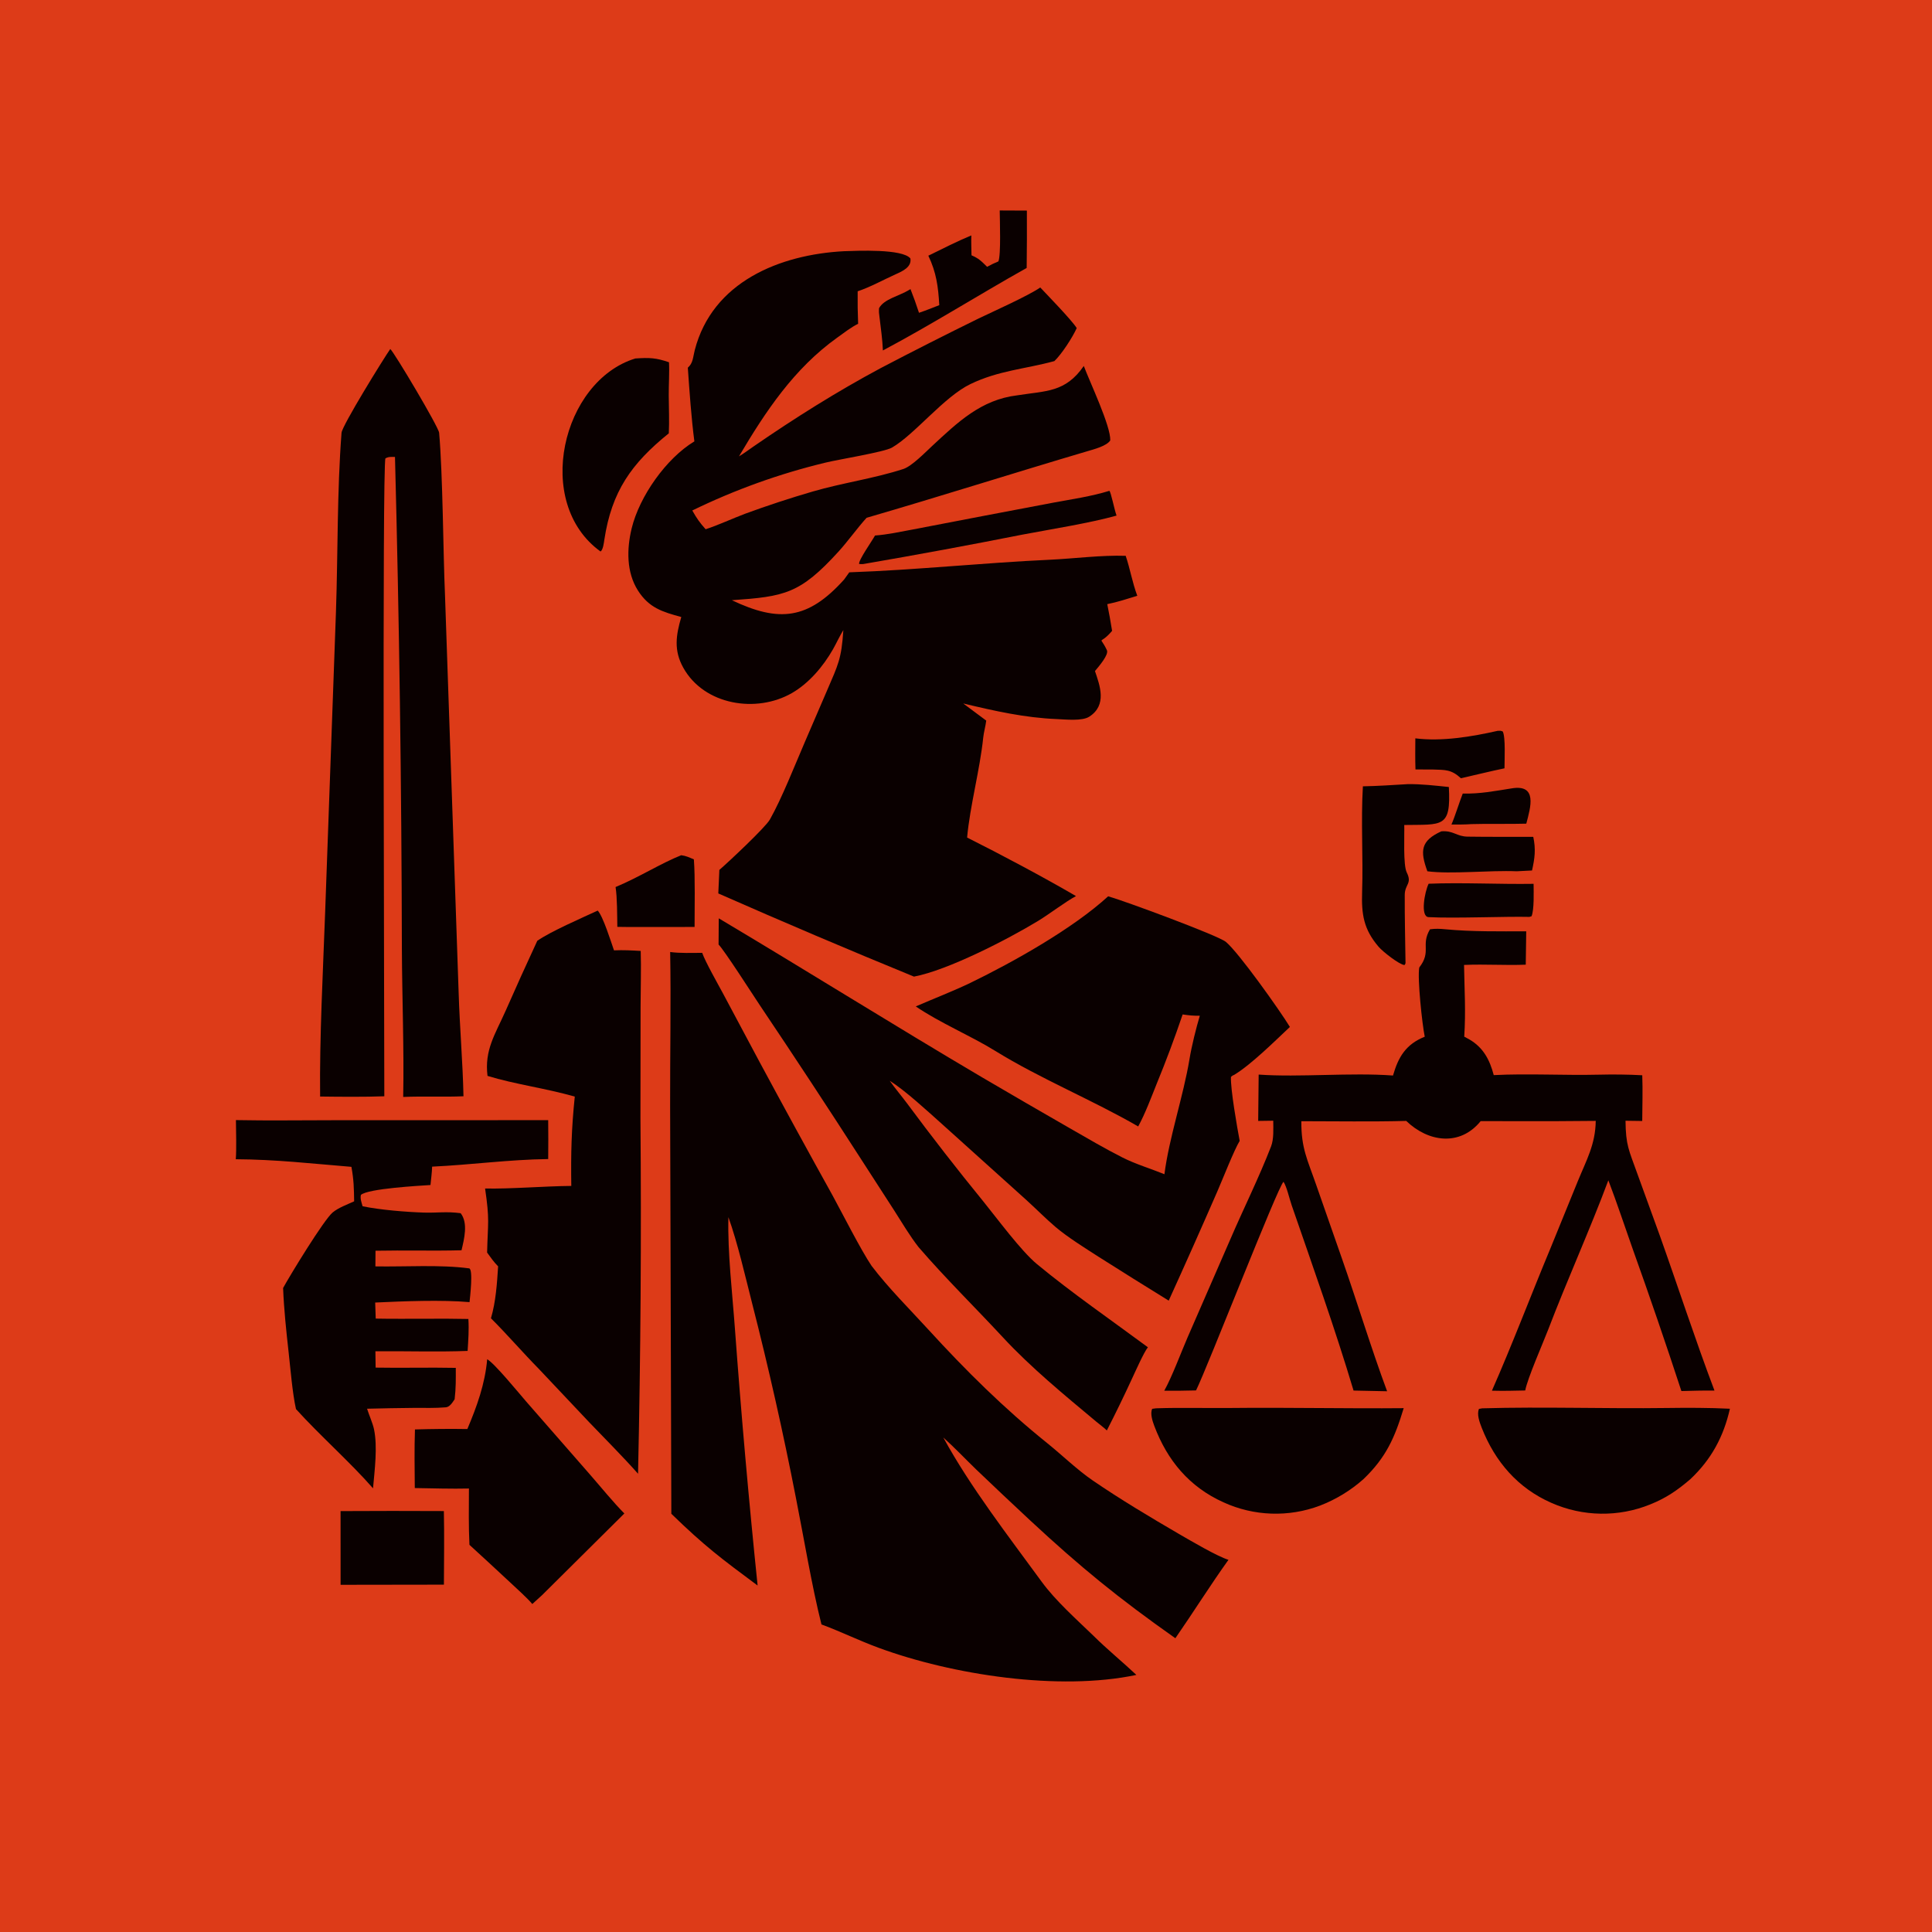
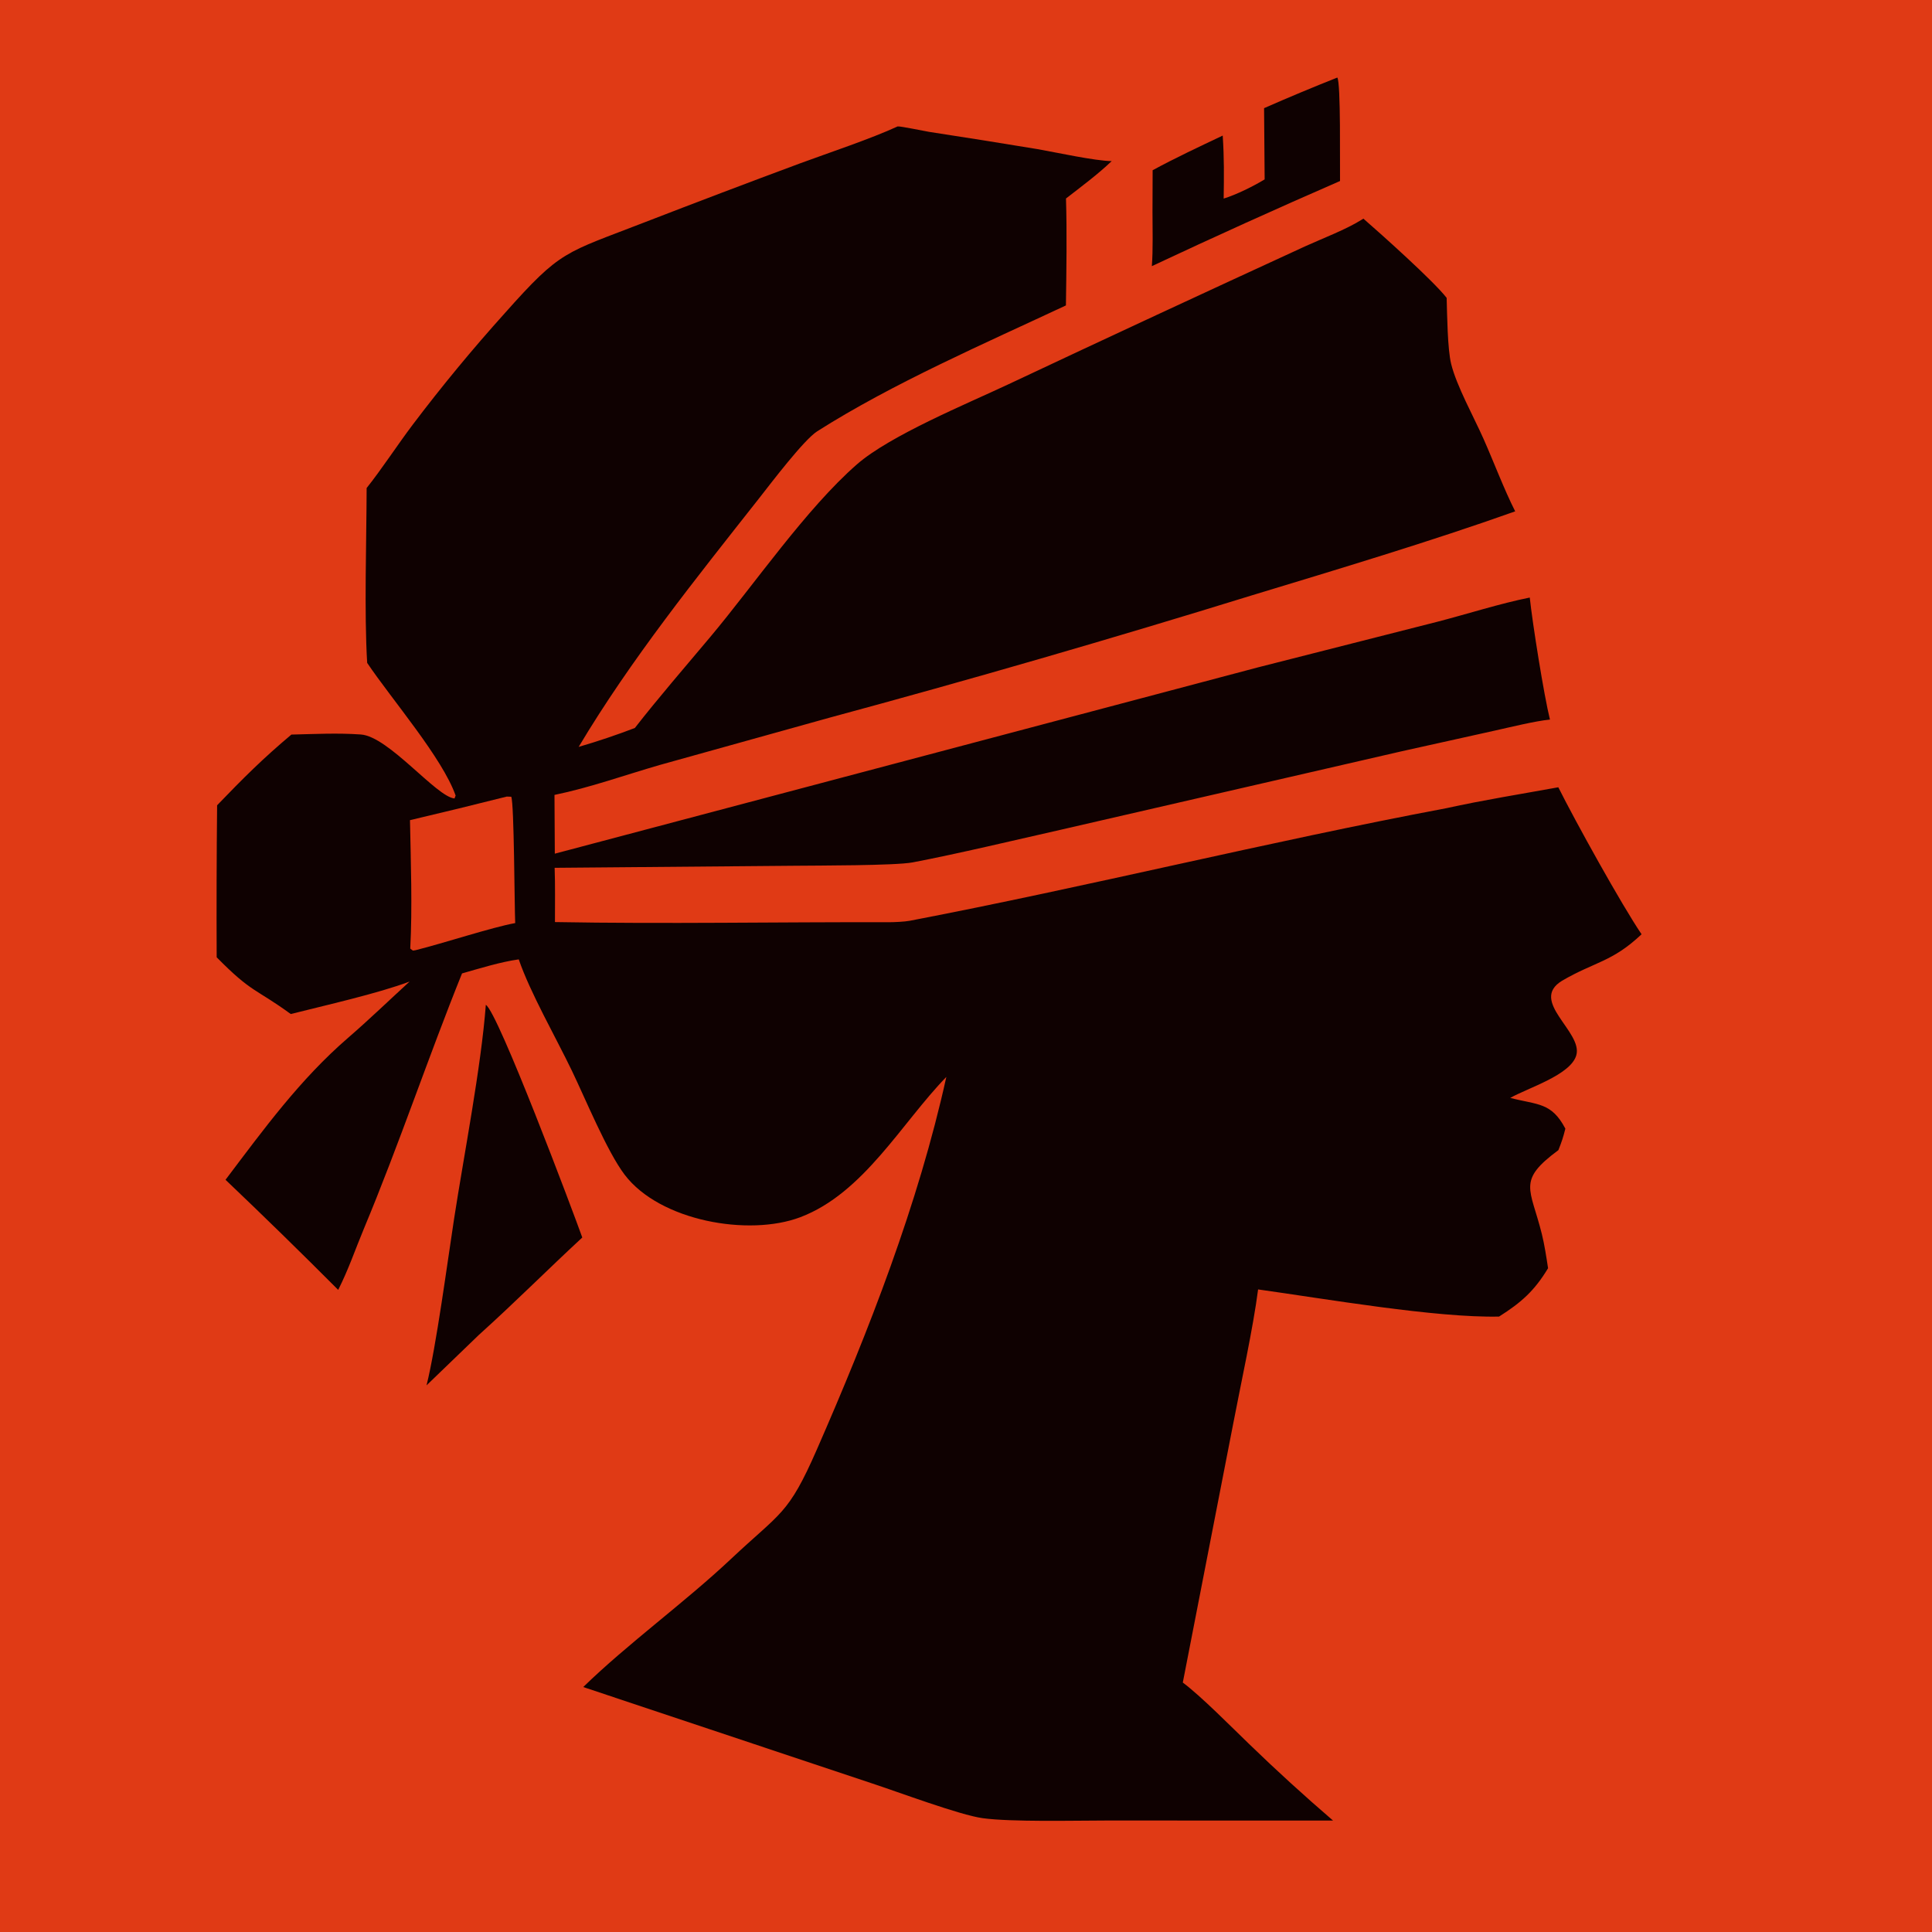
- <svg xmlns="http://www.w3.org/2000/svg" width="445" height="445" viewBox="0 0 445 445" fill="none">
-   <g clip-path="url(#clip0_35_426)">
-     <path d="M0 0H445V445H0V0Z" fill="#DD3B18" />
-     <path d="M194.417 57.858C197.477 57.758 207.837 57.271 209.691 59.525C210.024 61.508 207.904 62.451 206.323 63.163C203.471 64.445 200.498 66.114 197.546 67.095C197.514 69.591 197.55 72.087 197.654 74.581C196.093 75.326 194.261 76.751 192.829 77.775C182.9 84.881 176.324 94.762 170.21 105.114C171.317 104.458 172.543 103.538 173.622 102.795C183.038 96.306 192.766 90.189 202.865 84.781C210.324 80.877 217.833 77.071 225.392 73.364C228.801 71.724 236.8 68.154 239.606 66.219C241.293 68.01 246.891 73.773 248.004 75.566C247.024 77.746 244.561 81.533 242.859 83.171C236.162 85.006 230.056 85.312 223.512 88.469C217.415 91.409 210.699 100.06 205.449 103.096C203.66 104.131 192.998 105.845 190.128 106.558C179.535 109.112 169.251 112.809 159.455 117.582C160.54 119.477 161.088 120.274 162.526 121.899C165.185 121.062 168.845 119.372 171.623 118.329C176.741 116.454 181.92 114.751 187.152 113.224C194.026 111.216 201.323 110.22 208.068 108.024C210.023 107.388 213.137 104.173 214.698 102.726C220.565 97.289 225.932 92.07 234.275 91.06C240.942 89.998 245.395 90.429 249.633 84.292C251.01 87.988 255.87 98.171 255.727 101.439C254.92 102.729 251.955 103.487 250.545 103.904C233.518 108.934 216.657 114.31 199.604 119.264C197.506 121.566 195.268 124.705 193.154 127.028C184.24 136.819 180.733 137.393 168.572 138.25C179.459 143.414 186.124 142.723 194.432 133.476L195.615 131.825C211.151 131.277 226.267 129.646 241.788 128.926C247.46 128.663 253.682 127.831 259.282 128.023C260.292 130.978 260.782 134.091 261.955 137.231C259.71 137.915 257.33 138.701 255.037 139.153C255.452 141.196 255.822 143.247 256.15 145.305C253.087 148.927 253.177 145.998 254.952 149.754C255.442 150.794 253.12 153.469 252.205 154.566C253.307 157.842 255.08 162.416 250.87 165.086C249.22 166.132 245.464 165.711 243.449 165.629C236.025 165.328 229.056 163.748 221.863 162.033C223.639 163.334 225.405 164.649 227.161 165.977C227.004 167.278 226.597 168.651 226.466 169.906C225.7 177.304 223.418 185.639 222.756 192.914C230.443 196.763 240.414 202.067 247.837 206.397C245.479 207.643 241.701 210.54 239.115 212.11C232.137 216.349 218.357 223.459 210.516 224.945C195.411 218.756 180.386 212.369 165.447 205.787L165.69 200.369C167.761 198.587 176.304 190.578 177.325 188.77C180.106 183.841 183.104 176.185 185.409 170.846L190.431 159.192C193.078 153.033 193.801 151.843 194.25 145.13C193.472 146.366 192.637 148.175 191.864 149.544C189.636 153.452 186.36 157.358 182.398 159.637C174.234 164.33 162.216 162.443 157.395 153.819C155.142 149.788 155.698 146.311 156.922 142.117C152.609 140.945 149.491 140.023 146.937 136.014C144.25 131.795 144.35 126.393 145.496 121.685C147.285 114.34 153.431 105.587 159.936 101.662C159.229 96.244 158.809 90.139 158.426 84.689C159.651 83.637 159.601 82.281 160.029 80.629C164.098 64.925 179.565 58.639 194.417 57.858Z" fill="#0A0000" />
-     <path d="M154.361 219.278C156.573 219.584 159.455 219.482 161.736 219.467C162.438 221.501 165.387 226.699 166.505 228.779L174.98 244.658C180.501 254.913 186.09 265.133 191.746 275.313C193.969 279.395 198.304 287.94 200.757 291.575C204.695 296.748 209.451 301.45 213.821 306.235C222.415 315.643 231.274 324.415 241.219 332.408C244.595 335.12 248.092 338.535 251.678 340.99C258.038 345.348 264.933 349.463 271.6 353.348C274.25 354.878 280.41 358.505 282.955 359.275C278.918 364.893 274.77 371.5 270.723 377.338C257.588 368.073 248.976 361.065 237.214 350.138C233.072 346.28 228.954 342.395 224.862 338.483C222.336 336.04 219.869 333.428 217.269 331.095C223.484 342.495 232.267 353.82 239.927 364.318C243.161 368.748 247.991 373.025 251.975 376.88C254.768 379.675 258.728 382.943 261.745 385.785C243.909 389.558 219.315 385.77 202.416 379.553C197.749 377.835 193.782 375.86 189.457 374.253L189.211 374.163C187.008 365.465 185.093 353.885 183.307 344.918C180.383 329.918 177.026 315.008 173.24 300.203C171.672 294.048 169.884 286.218 167.775 280.353C167.567 288.545 168.696 297.968 169.283 306.133C170.732 325.845 172.472 345.535 174.502 365.198C166.085 358.95 162.364 356.173 154.628 348.67L154.35 254.67C154.32 243.058 154.569 230.772 154.361 219.278Z" fill="#0A0000" />
-     <path d="M255.245 206.446C258.865 207.447 280.54 215.458 282.348 216.937C285.258 219.32 294.81 232.76 297.105 236.537C293.71 239.721 288.248 245.154 284.323 247.544C283.913 247.795 284.14 247.518 283.53 248.04C283.378 250.695 284.963 259.74 285.538 262.782C284.31 264.757 281.563 271.732 280.395 274.412C276.725 282.83 272.99 291.22 269.19 299.577C263.8 296.255 258.433 292.897 253.085 289.507C249.983 287.512 245.898 284.965 243.158 282.642C240.91 280.737 238.49 278.28 236.249 276.26L217.106 259.022C213.771 256.047 208.498 251.157 204.936 248.941C206.153 250.675 207.659 252.442 208.946 254.172C214.607 261.81 220.446 269.317 226.456 276.685C229.626 280.595 235.18 288.125 238.817 291.142C246.715 297.692 256.143 304.212 264.398 310.32C263.478 311.442 261.443 316.048 260.738 317.545C258.89 321.562 256.955 325.54 254.94 329.475C254.168 328.737 253.303 328.115 252.478 327.432C245.136 321.292 237.517 315.06 231.005 308.037C224.596 301.127 217.706 294.367 211.564 287.24C209.537 284.642 207.72 281.555 205.935 278.765L198.244 266.857C190.63 255.022 182.897 243.264 175.046 231.585C173.474 229.237 166.794 218.809 165.51 217.557L165.551 211.518C185.906 223.625 205.871 236.156 226.34 248.22C233.013 252.137 239.705 256.02 246.417 259.87C250.373 262.14 254.455 264.54 258.523 266.6C261.588 268.152 265.003 269.152 268.205 270.46C269.268 262.09 272.585 252.395 273.978 243.942C274.46 241.007 275.498 236.798 276.353 233.958C274.73 233.964 274.015 233.889 272.4 233.659C270.573 239.055 268.575 244.391 266.41 249.661C265.125 252.87 263.798 256.445 262.16 259.457C251.648 253.37 239.654 248.494 229.197 242.033C223.523 238.527 216.409 235.56 210.932 231.81C214.825 230.115 219.817 228.178 223.534 226.373C233.468 221.548 247.093 213.902 255.245 206.446Z" fill="#0A0000" />
-     <path d="M89.892 80.389C90.737 81.052 101.028 98.337 101.146 99.684C102.003 109.43 102.075 127.498 102.493 136.967L105.641 228.649C105.882 236.602 106.589 244.6 106.754 252.505C102.164 252.705 97.529 252.463 92.867 252.663C93.084 241.65 92.615 229.735 92.565 218.605C92.492 180.812 91.963 143.023 90.977 105.243C90.056 105.25 89.57 105.161 88.781 105.571C88.006 106.866 88.543 238.517 88.521 252.508C83.868 252.678 78.408 252.625 73.733 252.565C73.58 239.031 74.4 223.675 74.891 210.141L77.38 140.975C77.847 127.351 77.618 113.299 78.668 99.681C78.795 98.039 88.385 82.53 89.892 80.389Z" fill="#0A0000" />
-     <path d="M329.37 214.048C330.645 213.872 331.63 213.918 332.91 214.039C339.118 214.626 345.305 214.511 351.538 214.512L351.43 222.194C346.865 222.39 342.17 222.041 337.215 222.254C337.31 227.997 337.643 232.965 337.26 238.777C337.645 238.97 338.025 239.173 338.398 239.387C341.66 241.269 343.145 244.141 344.055 247.632C351.993 247.231 360.295 247.723 368.268 247.531C371.515 247.453 375.03 247.482 378.263 247.667C378.395 250.97 378.28 254.85 378.258 258.198L374.408 258.145C374.468 263.838 375.185 264.888 377.085 270.213L382.27 284.495C386.485 296.308 390.483 308.628 394.9 320.298C392.375 320.255 389.808 320.345 387.278 320.403C383.675 309.398 379.92 298.445 376.015 287.543C374.148 282.278 372.45 277.09 370.453 271.863C366.2 283.265 360.953 294.848 356.595 306.25C355.488 309.148 351.763 317.625 351.313 320.27C348.688 320.335 346.263 320.39 343.635 320.32C348.275 309.805 352.64 298.265 357.108 287.55L363.413 272.08C365.415 267.188 367.483 263.575 367.548 258.175C360.868 258.25 354.188 258.273 347.505 258.24L341.048 258.225C336.265 264.123 328.955 263.063 323.9 258.183C316.06 258.4 307.623 258.248 299.738 258.25C299.7 264.505 301.133 267.063 303.155 272.9L309.078 289.85C312.555 299.78 315.898 310.783 319.495 320.45L311.765 320.29C307.55 306.178 302.338 291.585 297.52 277.63C296.965 276.028 296.388 273.353 295.633 272.2C294.323 273.32 278.165 314.808 275.488 320.258C273.048 320.325 270.605 320.35 268.165 320.33C269.928 317.178 271.98 311.65 273.51 308.103L283.405 285.395C286.453 278.313 289.993 271.225 292.768 264.048C293.425 262.345 293.278 260.023 293.268 258.135L289.8 258.183L289.91 247.51C299.243 248.18 311.095 247.003 320.85 247.726C322.108 243.376 323.835 240.538 328.163 238.786C327.585 235.988 326.443 225.489 326.898 222.851C329.785 219.114 327.185 217.748 329.37 214.048Z" fill="#0A0000" />
-     <path d="M137.673 209.737C138.884 211.005 140.735 216.927 141.421 218.895C143.662 218.805 145.355 218.902 147.578 219.029C147.704 223.086 147.553 227.782 147.545 231.893L147.515 257.58C147.749 284.872 147.564 312.165 146.961 339.45C143.573 335.618 139.293 331.33 135.722 327.602L124.125 315.315C120.372 311.5 116.861 307.407 113.081 303.642C114.202 299.845 114.483 295.607 114.731 291.677C113.707 290.645 113.045 289.672 112.194 288.5C112.37 281.472 112.808 281.092 111.731 273.75C117.533 273.875 125.273 273.212 131.588 273.155C131.48 265.61 131.622 259.992 132.39 252.582C125.63 250.647 118.603 249.749 112.288 247.813C111.558 241.853 114.044 238.258 116.399 232.96C118.796 227.512 121.249 222.089 123.756 216.691C126.852 214.535 134.011 211.432 137.673 209.737Z" fill="#0A0000" />
-     <path d="M54.342 257.992C61.736 258.142 69.667 258.017 77.112 258.02L126.266 258.008C126.299 260.993 126.3 263.98 126.268 266.965C117.053 267.092 108.71 268.28 99.532 268.715C99.501 269.945 99.28 271.69 99.154 272.948C96.627 273.115 84.757 273.758 83.122 275.228C82.938 276.135 83.264 276.917 83.515 277.84C87.514 278.675 93.528 279.165 97.63 279.295C100.657 279.393 102.861 278.993 106.105 279.438C107.872 281.698 106.908 285.408 106.302 287.978C99.849 288.15 93.074 287.95 86.493 288.082L86.464 291.688C93.309 291.812 101.343 291.245 108.053 292.145C109.041 292.275 108.244 298.972 108.148 299.922C101.647 299.355 93.025 299.71 86.416 300.015L86.543 303.715C90.073 303.787 93.751 303.745 97.293 303.755C100.823 303.715 104.353 303.73 107.882 303.8C108.045 306.37 107.863 308.595 107.709 311.158C101.081 311.417 93.235 311.183 86.467 311.233L86.519 315.003C92.643 315.115 98.808 314.935 104.982 315.062C104.99 317.717 105.025 319.643 104.717 322.29C104.248 322.988 103.617 324.067 102.7 324.147C100.328 324.355 97.858 324.275 95.484 324.28C91.837 324.315 88.191 324.378 84.545 324.473C84.983 325.878 85.859 327.822 86.148 329.21C86.998 333.272 86.287 338.6 85.921 342.81C80.806 336.932 73.628 330.592 68.174 324.557C67.355 320.897 66.907 315.29 66.482 311.505C65.938 306.655 65.394 301.523 65.207 296.665C66.803 293.73 74.603 280.945 76.624 279.267C77.964 278.155 79.988 277.438 81.57 276.703C81.521 273.593 81.494 271.83 80.942 268.76C71.724 268.008 63.59 267.06 54.309 267.008C54.495 264.68 54.358 260.425 54.342 257.992Z" fill="#0A0000" />
-     <path d="M112.215 313.075C113.921 314.025 119.492 320.855 121.189 322.807L135.911 339.658C138.351 342.443 141.252 346.033 143.809 348.6L124.855 367.413L122.603 369.46C121.605 368.222 118.77 365.66 117.494 364.47C114.387 361.573 111.265 358.688 108.128 355.823C107.917 351.568 107.994 347.128 108.01 342.855C104.043 342.95 99.544 342.805 95.538 342.745C95.503 338.257 95.424 333.73 95.578 329.247C99.39 329.13 103.848 329.085 107.645 329.152C109.86 323.9 111.71 318.793 112.215 313.075Z" fill="#0A0000" />
-     <path d="M341.405 324.38C355.5 323.982 369.787 324.495 383.902 324.305C388.697 324.24 393.672 324.237 398.452 324.475C397.002 330.917 394.15 336.177 389.342 340.697C386.38 343.24 383.777 345.035 380.122 346.505C372.8 349.485 364.582 349.362 357.352 346.165C349.62 342.782 344.335 336.65 341.282 328.845C340.792 327.592 340.107 325.74 340.655 324.51L341.405 324.38Z" fill="#0A0000" />
-     <path d="M266.277 324.375C272.037 324.183 277.825 324.362 283.58 324.3C296.772 324.16 310.145 324.465 323.315 324.343C321.27 331.12 319.277 335.668 314.055 340.683C311.102 343.305 307.705 345.375 304.022 346.795C296.81 349.513 288.81 349.238 281.802 346.03C273.957 342.493 268.872 336.42 265.862 328.408C265.442 327.293 264.88 325.57 265.39 324.495L266.277 324.375Z" fill="#0A0000" />
-     <path d="M146.336 82.567C149.613 82.355 151.06 82.398 154.092 83.441C154.216 85.803 154.014 88.702 154.033 91.142C154.055 93.982 154.187 96.997 154.048 99.808C145.417 106.765 140.888 113.217 139.203 124.295C139.085 125.073 138.918 126.596 138.329 127.033C122.782 115.834 129.446 87.748 146.336 82.567Z" fill="#0A0000" />
-     <path d="M324.235 180.613C327.355 180.564 330.608 180.953 333.715 181.271C334.228 190.754 332.255 189.882 323.445 190.021C323.518 192.358 323.16 199.227 324.017 200.946C325.322 203.565 323.565 203.636 323.555 206.155C323.535 211.318 323.665 216.625 323.735 221.794C323.7 222.055 323.74 221.879 323.5 222.284C322.258 222.165 318.495 219.192 317.543 218.082C314.073 214.035 313.575 210.567 313.737 205.46C313.997 197.397 313.443 189.146 313.915 181.114C317.233 181.064 320.912 180.802 324.235 180.613Z" fill="#0A0000" />
-     <path d="M78.443 348.052C86.374 348.007 94.306 348.005 102.237 348.045C102.361 353.58 102.263 359.435 102.248 364.995L78.449 365.03L78.443 348.052Z" fill="#0A0000" />
-     <path d="M230.264 48.478L236.522 48.506C236.547 52.909 236.531 57.312 236.476 61.715C225.261 68.011 214.772 74.651 203.355 80.725C203.265 78.267 202.869 75.484 202.574 73.018C202.449 72.114 202.423 71.898 202.469 70.995C203.606 68.86 207.063 68.21 209.423 66.767L209.713 66.588C210.424 68.385 211.078 70.206 211.673 72.046C213.19 71.545 214.841 70.868 216.347 70.285C216.1 65.988 215.662 62.744 213.824 58.893C217.039 57.328 220.446 55.576 223.726 54.225C223.675 55.663 223.743 57.345 223.768 58.803C225.537 59.582 226.003 60.129 227.36 61.454C228.321 60.933 228.956 60.627 229.964 60.206C230.582 58.684 230.288 50.64 230.264 48.478Z" fill="#0A0000" />
-     <path d="M255.523 113.053C255.903 113.367 256.663 117.378 257.178 118.759C251.09 120.469 241.982 121.911 235.48 123.142C223.312 125.551 211.115 127.806 198.891 129.907C198.565 129.963 198.227 129.918 197.882 129.902C197.718 129.015 200.767 124.759 201.544 123.344C204.478 123.134 207.335 122.488 210.224 121.961L226.266 118.88L242.641 115.771C246.948 114.972 251.34 114.343 255.523 113.053Z" fill="#0A0000" />
-     <path d="M156.906 196.984C158.052 197.132 158.757 197.498 159.819 197.939C160.144 202.083 159.974 209.168 159.985 213.509L145.047 213.523L142.189 213.485C142.142 210.884 142.174 206.738 141.785 204.311C147.145 202.088 152.228 198.845 156.906 196.984Z" fill="#0A0000" />
-     <path d="M331.977 191.485C334.752 191.244 335.475 192.667 338.03 192.704C343.035 192.778 348.152 192.735 353.16 192.755C353.777 195.646 353.502 197.679 352.875 200.501L349.35 200.682C343.07 200.418 334.22 201.401 328.767 200.683C327.055 195.973 327.217 193.662 331.977 191.485Z" fill="#0A0000" />
-     <path d="M329.057 203.553C336.727 203.237 345.312 203.701 353.232 203.574C353.252 205.389 353.392 209.541 352.765 211.039L352.27 211.191C346.805 211.053 334.955 211.565 329.03 211.243C327.115 211.139 328.117 205.463 329.057 203.553Z" fill="#0A0000" />
-     <path d="M344.95 168.335C345.56 168.31 345.573 168.266 346.13 168.484C346.81 169.787 346.53 175.073 346.533 176.967C343.22 177.65 339.815 178.513 336.493 179.255C334.313 177.248 332.968 177.328 330.063 177.245L326.028 177.227C325.943 174.846 325.98 172.448 325.995 170.064C332.115 170.836 338.995 169.683 344.95 168.335Z" fill="#0A0000" />
-     <path d="M348.185 181.588C354.168 180.586 352.555 185.902 351.555 189.715C347.443 189.84 343.18 189.693 338.933 189.818C337.435 189.934 335.82 189.911 334.31 189.919C335.1 188.129 336.098 184.867 336.913 182.787C340.998 182.86 344.15 182.221 348.185 181.588Z" fill="#0A0000" />
+ <svg xmlns="http://www.w3.org/2000/svg" width="138" height="138" viewBox="0 0 138 138" fill="none">
+   <g clip-path="url(#clip0_37_8)">
+     <path d="M0 0H138V138H0V0Z" fill="#E03A15" />
+     <path d="M64.115 9.031C64.32 9.004 66.002 9.361 66.361 9.418C68.943 9.813 71.521 10.224 74.098 10.65C75.446 10.887 78.205 11.492 79.407 11.508C78.417 12.454 77.23 13.334 76.142 14.178C76.217 16.594 76.171 19.408 76.137 21.816C70.364 24.522 63.798 27.363 58.38 30.802C57.414 31.414 55.056 34.533 54.244 35.564C49.726 41.304 45.083 47.065 41.333 53.349C42.689 52.954 44.028 52.503 45.346 51.999C47.013 49.861 48.937 47.639 50.735 45.496C53.871 41.758 57.589 36.328 61.213 33.165C63.577 31.1 69.106 28.825 71.993 27.466C79.049 24.142 86.148 20.85 93.235 17.59C94.458 17.035 96.159 16.389 97.274 15.687L97.384 15.616C98.726 16.784 102.388 20.064 103.332 21.276C103.368 22.46 103.392 24.927 103.652 25.987C104.04 27.568 105.272 29.781 105.963 31.34C106.705 33.01 107.422 34.931 108.228 36.525C102.237 38.658 95.47 40.689 89.4 42.531C79.391 45.626 69.328 48.54 59.214 51.273L47.118 54.643C44.618 55.366 42.162 56.253 39.606 56.78L39.63 60.977L89.86 47.668L102.651 44.416C104.79 43.863 107.152 43.105 109.269 42.682C109.457 44.492 110.285 49.691 110.711 51.398C109.666 51.498 107.853 51.947 106.781 52.184L100.114 53.664L75.751 59.272C72.457 60.015 68.46 60.975 65.186 61.6C63.957 61.834 58.273 61.822 56.826 61.839L39.617 61.987C39.664 63.22 39.637 64.616 39.64 65.862C47.57 66.004 55.558 65.852 63.492 65.873C63.862 65.874 64.624 65.838 64.98 65.77C77.787 63.315 90.515 60.137 103.332 57.724C105.866 57.162 108.735 56.703 111.308 56.234C112.535 58.688 115.817 64.609 117.255 66.733C115.153 68.723 113.904 68.693 111.581 70.05C109.176 71.504 113.091 73.7 112.59 75.387C112.174 76.789 109.156 77.7 107.874 78.421C109.834 78.931 110.82 78.725 111.812 80.619C111.656 81.237 111.55 81.561 111.313 82.153C108.336 84.35 109.316 84.855 110.132 88.146C110.321 88.908 110.458 89.804 110.576 90.587C109.608 92.196 108.664 93.037 107.076 94.041C102.572 94.143 94.612 92.763 89.864 92.102C89.514 94.835 88.632 98.84 88.096 101.644L84.486 120.182C85.779 121.142 87.99 123.386 89.226 124.575C91.168 126.455 93.166 128.277 95.216 130.039L78.926 130.038C76.684 130.04 72.263 130.149 70.191 129.87C68.567 129.65 64.16 128 62.321 127.397L41.66 120.503C44.817 117.423 48.931 114.445 52.209 111.358C55.785 107.991 56.291 108.23 58.335 103.564C62.059 95.063 65.593 85.997 67.596 76.923C64.41 80.196 61.69 85.231 57.163 86.944C53.486 88.336 47.127 87.22 44.613 83.902C43.363 82.252 41.837 78.535 40.844 76.469C39.719 74.129 37.868 70.905 37.054 68.527C35.738 68.712 34.294 69.164 33.002 69.53C30.581 75.529 28.498 81.767 25.997 87.752C25.364 89.267 24.908 90.648 24.157 92.134C21.509 89.478 18.826 86.856 16.109 84.27C18.845 80.649 21.425 77.1 24.873 74.121C26.346 72.848 27.82 71.427 29.258 70.11C27.018 70.957 23.212 71.814 20.769 72.431C18.238 70.586 18.005 70.947 15.477 68.377C15.461 64.758 15.471 61.139 15.508 57.52C17.369 55.586 18.765 54.191 20.813 52.47C22.497 52.431 24.091 52.346 25.774 52.463C27.763 52.601 31.171 56.923 32.464 57.033L32.545 56.826C31.593 54.13 28.027 50.015 26.227 47.35C26.009 43.785 26.18 38.547 26.188 34.86C27.236 33.549 28.409 31.753 29.469 30.349C31.551 27.595 33.751 24.931 36.061 22.366C40.094 17.829 40.31 18.108 46.053 15.876C49.737 14.45 53.432 13.049 57.136 11.673C59.182 10.92 62.223 9.907 64.115 9.031Z" fill="#0F0101" />
+     <path d="M36.195 56.899L36.518 56.909C36.728 57.404 36.745 64.709 36.8 65.934C35.144 66.232 31.67 67.378 29.685 67.87C29.423 67.908 29.549 67.93 29.304 67.757C29.459 64.851 29.342 61.523 29.285 58.583C31.593 58.041 33.896 57.479 36.195 56.899Z" fill="#E03A15" />
+     <path d="M34.702 71.774C35.568 72.275 40.943 86.574 41.592 88.393C39.083 90.714 36.835 92.981 34.196 95.359L30.467 98.954C31.157 96.2 31.97 90.075 32.433 87.068C33.126 82.565 34.368 76.216 34.702 71.774Z" fill="#0F0101" />
+     <path d="M95.522 5.54C95.782 5.891 95.697 11.86 95.716 12.93C91.207 14.893 86.727 16.92 82.275 19.01C82.365 17.836 82.323 16.328 82.321 15.127L82.331 12.159C83.98 11.264 85.643 10.489 87.337 9.684C87.443 11.292 87.428 12.576 87.405 14.184C88.303 13.91 89.527 13.303 90.332 12.814L90.291 7.726C92.021 6.966 93.765 6.237 95.522 5.54Z" fill="#0F0101" />
  </g>
  <defs>
-     <clipPath id="clip0_35_426">
-       <rect width="445" height="445" fill="white" />
+     <clipPath id="clip0_37_8">
+       <rect width="138" height="138" fill="white" />
    </clipPath>
  </defs>
</svg>
